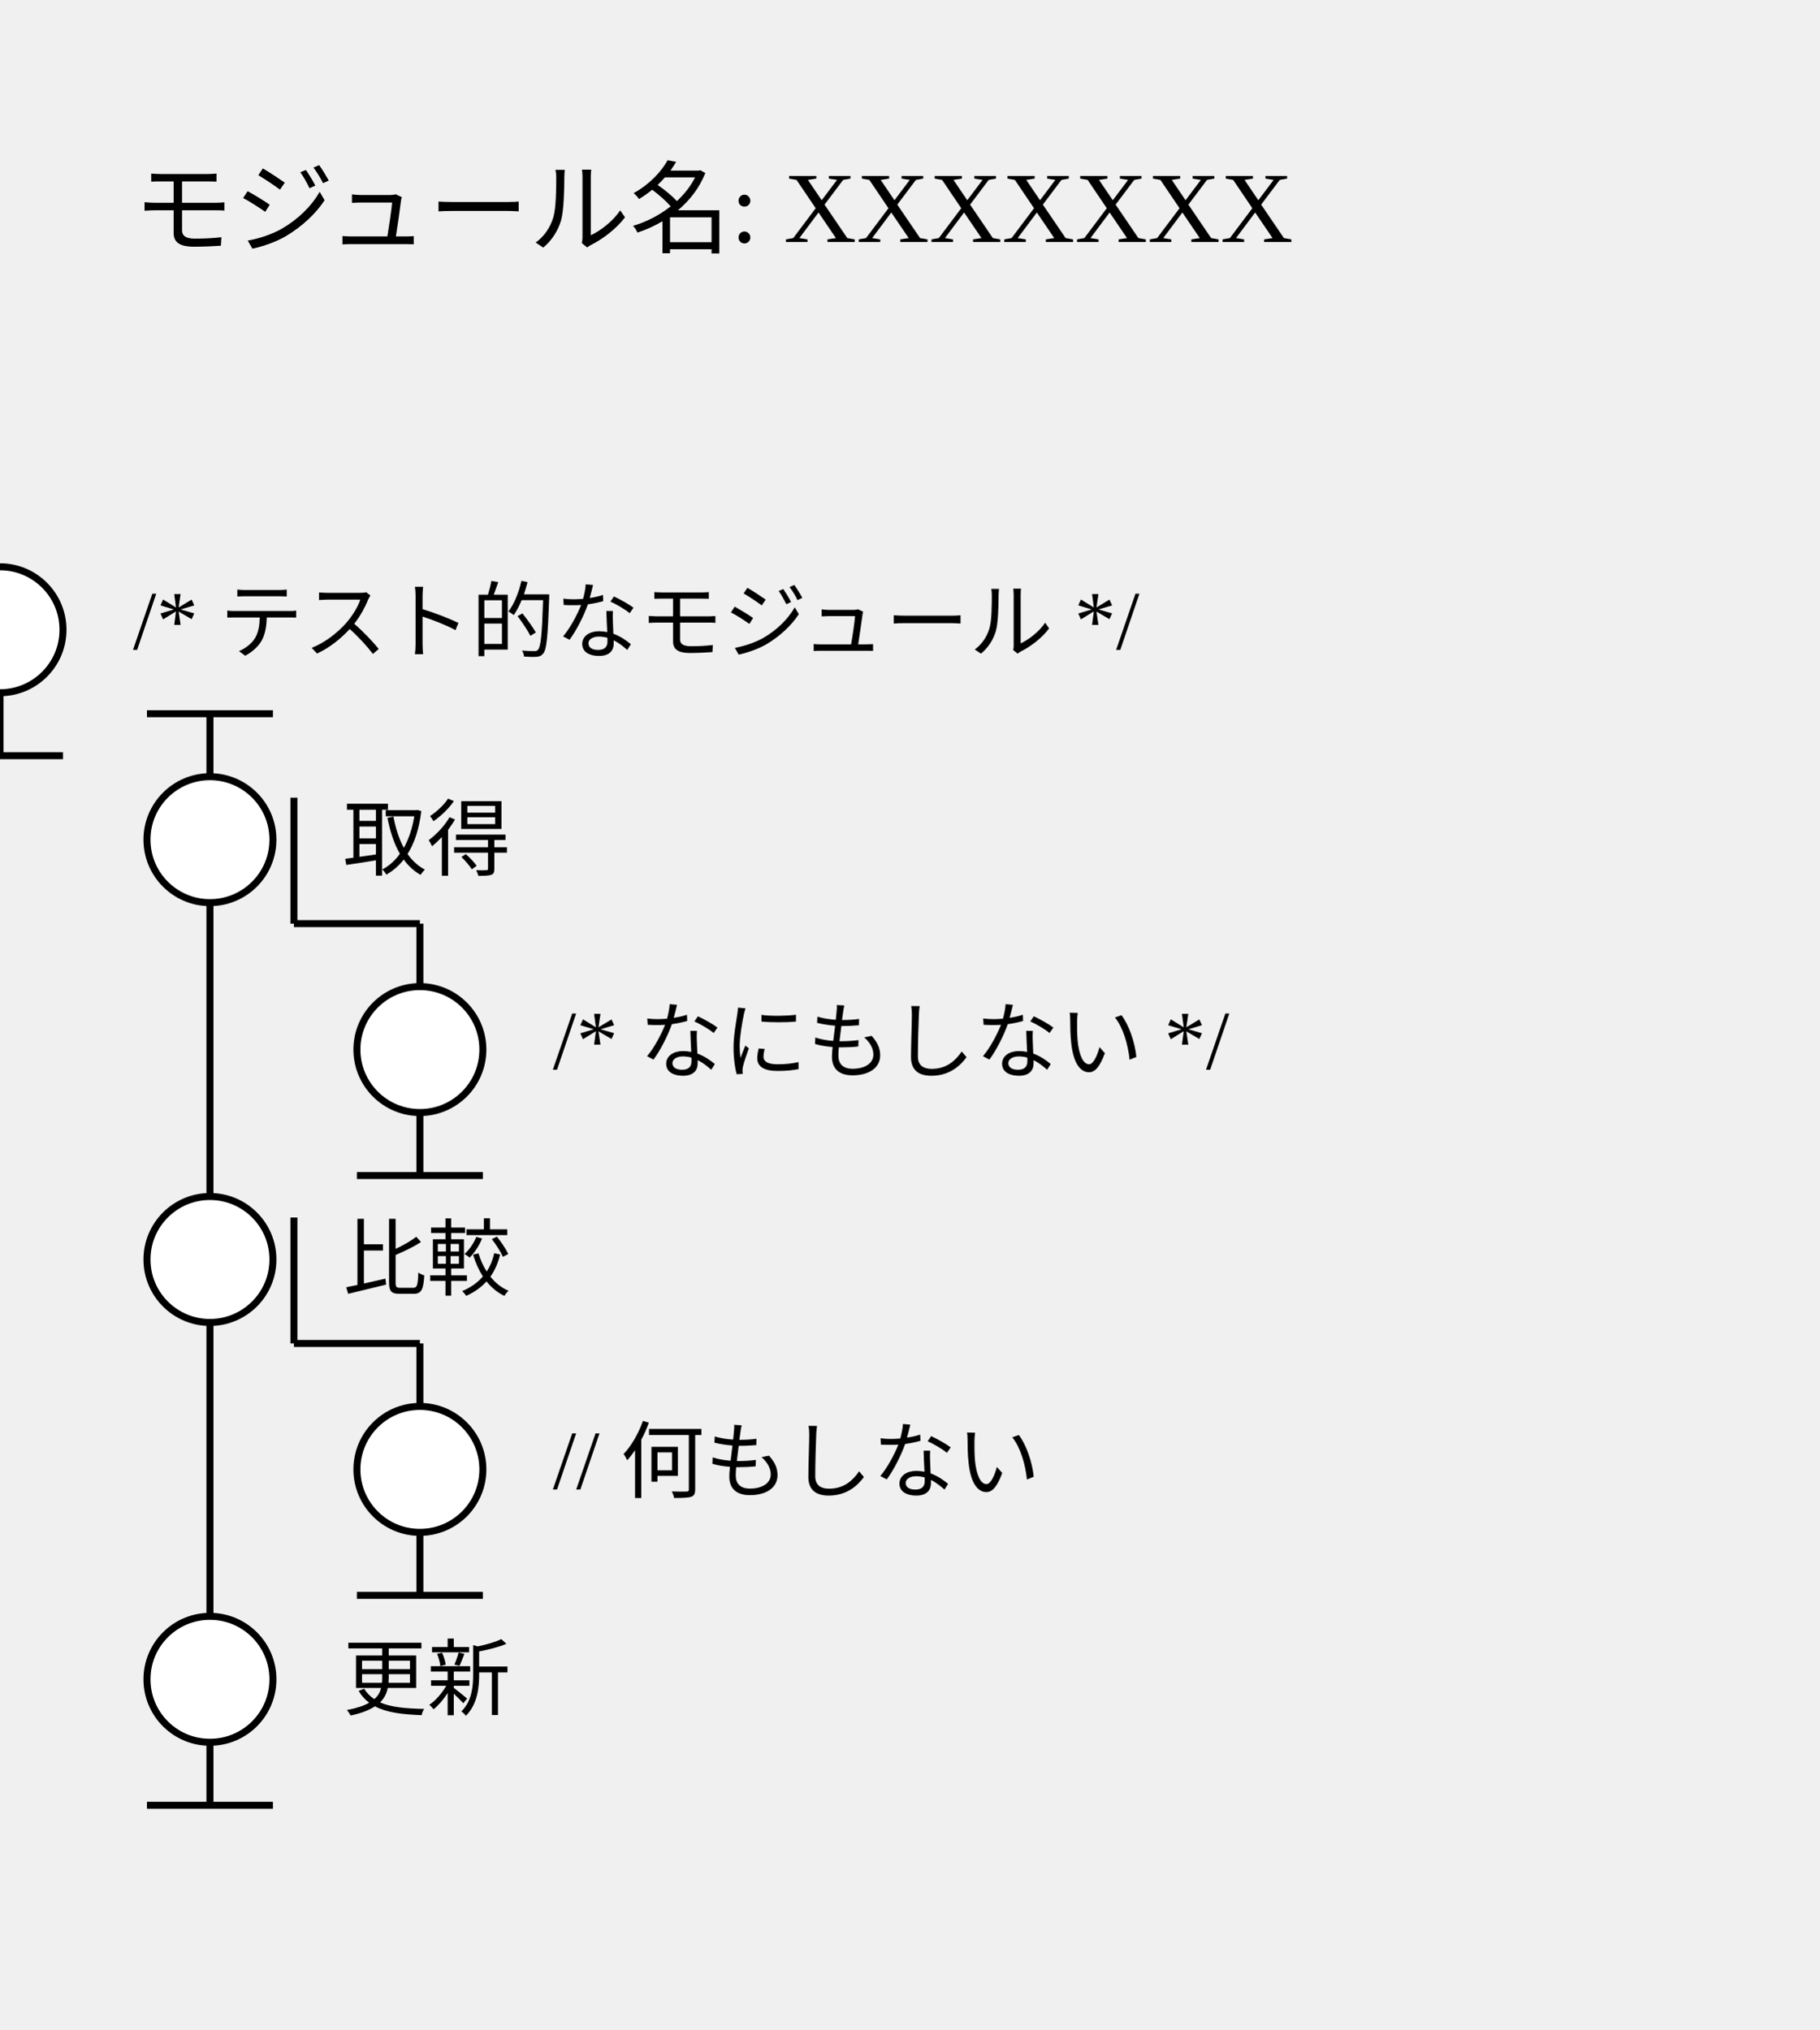
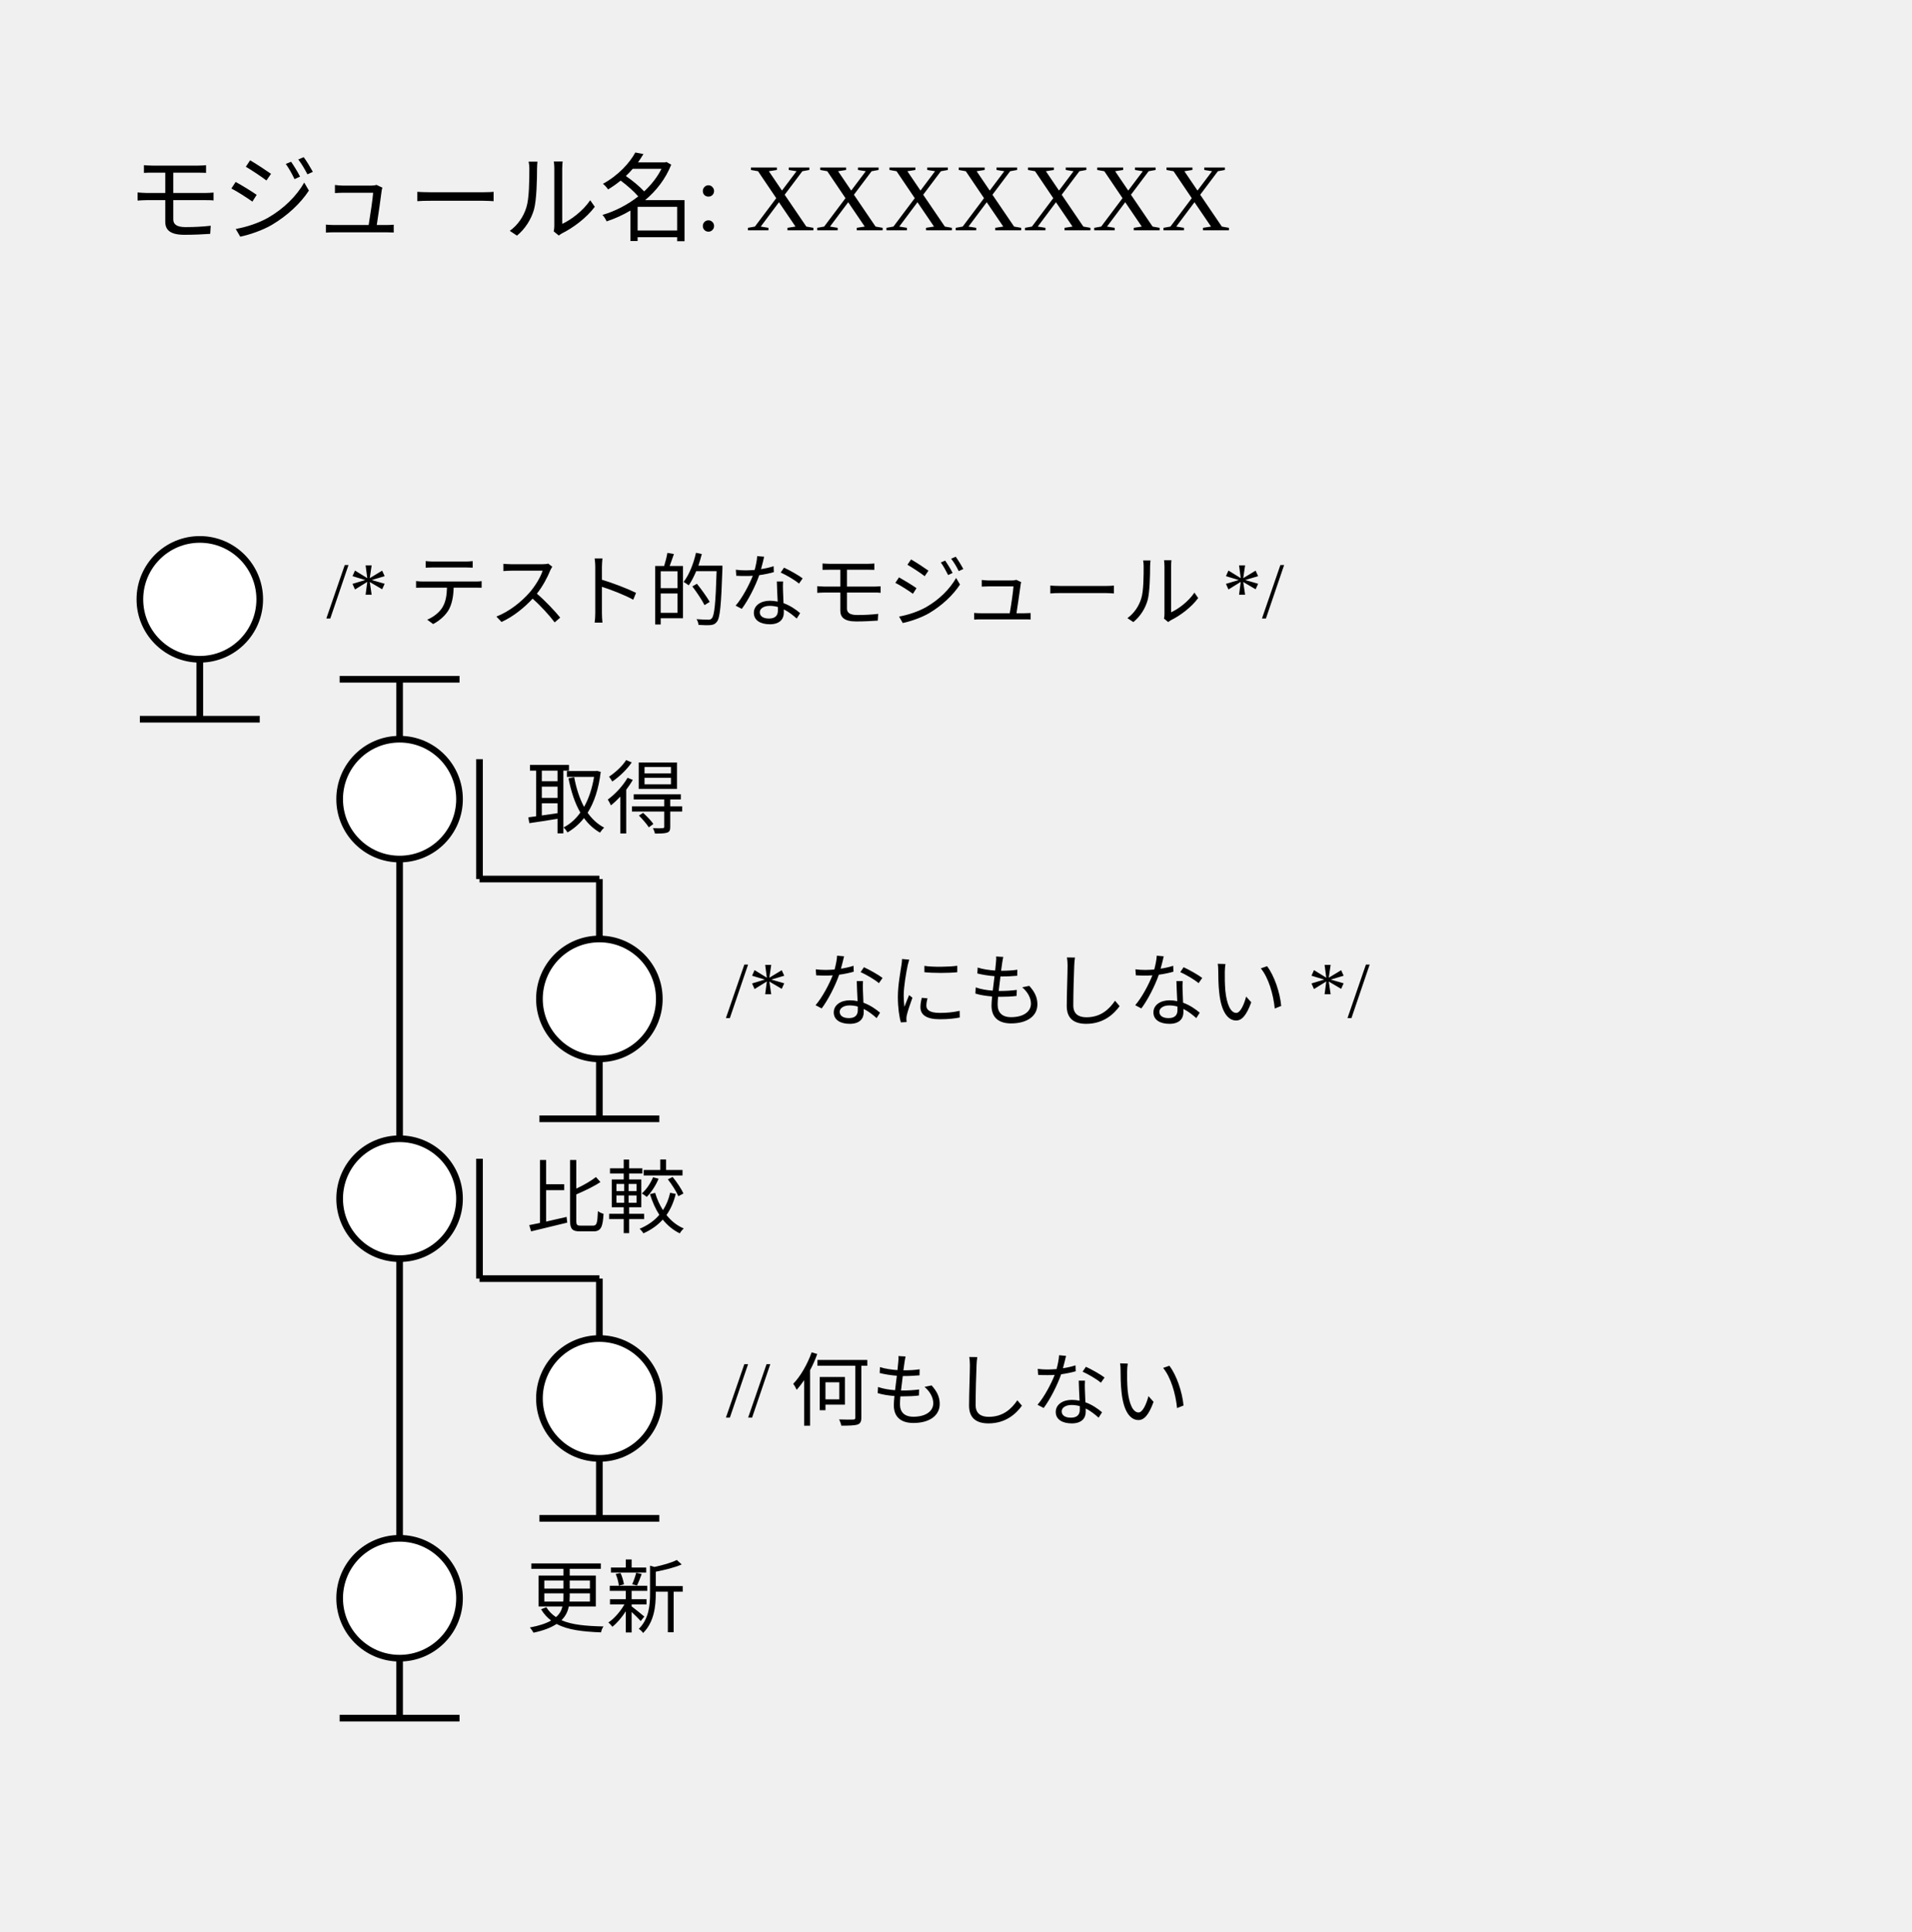
- <svg xmlns="http://www.w3.org/2000/svg" width="260" height="290" style="background-color: #808d81">
+ <svg xmlns="http://www.w3.org/2000/svg" width="287" height="290" style="background-color: #808d81">
  <text x="19" y="30" text-anchor="start" dominant-baseline="middle" font-size="120%" rotate="0">モジュール名: XXXXXXX</text>
-   <circle cx="0" cy="90" r="9" fill="white" stroke="black" />
-   <text x="19" y="90" text-anchor="start" dominant-baseline="middle" font-size="100%" rotate="0">/* テスト的なモジュール */</text>
-   <line x1="0" y1="99" x2="0" y2="108" stroke="black" />
-   <line x1="-9" y1="108" x2="9" y2="108" stroke="black" />
-   <circle cx="30" cy="120" r="9" fill="white" stroke="black" />
-   <text x="49" y="120" text-anchor="start" dominant-baseline="middle" font-size="100%" rotate="0">取得</text>
-   <line x1="30" y1="102" x2="30" y2="111" stroke="black" />
-   <line x1="21" y1="102" x2="39" y2="102" stroke="black" />
-   <circle cx="60" cy="150" r="9" fill="white" stroke="black" />
-   <text x="79" y="150" text-anchor="start" dominant-baseline="middle" font-size="100%" rotate="0">/* なにもしない */</text>
-   <line x1="60" y1="159" x2="60" y2="168" stroke="black" />
-   <line x1="51" y1="168" x2="69" y2="168" stroke="black" />
-   <line x1="60" y1="132" x2="60" y2="141" stroke="black" />
-   <line x1="42" y1="132" x2="60" y2="132" stroke="black" />
-   <line x1="42" y1="114" x2="42" y2="132" stroke="black" />
-   <circle cx="30" cy="180" r="9" fill="white" stroke="black" />
-   <text x="49" y="180" text-anchor="start" dominant-baseline="middle" font-size="100%" rotate="0">比較</text>
-   <line x1="30" y1="129" x2="30" y2="171" stroke="black" />
-   <circle cx="60" cy="210" r="9" fill="white" stroke="black" />
-   <text x="79" y="210" text-anchor="start" dominant-baseline="middle" font-size="100%" rotate="0">// 何もしない</text>
-   <line x1="60" y1="219" x2="60" y2="228" stroke="black" />
-   <line x1="51" y1="228" x2="69" y2="228" stroke="black" />
-   <line x1="60" y1="192" x2="60" y2="201" stroke="black" />
-   <line x1="42" y1="192" x2="60" y2="192" stroke="black" />
-   <line x1="42" y1="174" x2="42" y2="192" stroke="black" />
-   <circle cx="30" cy="240" r="9" fill="white" stroke="black" />
-   <text x="49" y="240" text-anchor="start" dominant-baseline="middle" font-size="100%" rotate="0">更新</text>
-   <line x1="30" y1="189" x2="30" y2="231" stroke="black" />
-   <line x1="30" y1="249" x2="30" y2="258" stroke="black" />
-   <line x1="21" y1="258" x2="39" y2="258" stroke="black" />
+   <circle cx="30" cy="90" r="9" fill="white" stroke="black" />
+   <text x="49" y="90" text-anchor="start" dominant-baseline="middle" font-size="100%" rotate="0">/* テスト的なモジュール */</text>
+   <line x1="30" y1="99" x2="30" y2="108" stroke="black" />
+   <line x1="21" y1="108" x2="39" y2="108" stroke="black" />
+   <circle cx="60" cy="120" r="9" fill="white" stroke="black" />
+   <text x="79" y="120" text-anchor="start" dominant-baseline="middle" font-size="100%" rotate="0">取得</text>
+   <line x1="60" y1="102" x2="60" y2="111" stroke="black" />
+   <line x1="51" y1="102" x2="69" y2="102" stroke="black" />
+   <circle cx="90" cy="150" r="9" fill="white" stroke="black" />
+   <text x="109" y="150" text-anchor="start" dominant-baseline="middle" font-size="100%" rotate="0">/* なにもしない */</text>
+   <line x1="90" y1="159" x2="90" y2="168" stroke="black" />
+   <line x1="81" y1="168" x2="99" y2="168" stroke="black" />
+   <line x1="90" y1="132" x2="90" y2="141" stroke="black" />
+   <line x1="72" y1="132" x2="90" y2="132" stroke="black" />
+   <line x1="72" y1="114" x2="72" y2="132" stroke="black" />
+   <circle cx="60" cy="180" r="9" fill="white" stroke="black" />
+   <text x="79" y="180" text-anchor="start" dominant-baseline="middle" font-size="100%" rotate="0">比較</text>
+   <line x1="60" y1="129" x2="60" y2="171" stroke="black" />
+   <circle cx="90" cy="210" r="9" fill="white" stroke="black" />
+   <text x="109" y="210" text-anchor="start" dominant-baseline="middle" font-size="100%" rotate="0">// 何もしない</text>
+   <line x1="90" y1="219" x2="90" y2="228" stroke="black" />
+   <line x1="81" y1="228" x2="99" y2="228" stroke="black" />
+   <line x1="90" y1="192" x2="90" y2="201" stroke="black" />
+   <line x1="72" y1="192" x2="90" y2="192" stroke="black" />
+   <line x1="72" y1="174" x2="72" y2="192" stroke="black" />
+   <circle cx="60" cy="240" r="9" fill="white" stroke="black" />
+   <text x="79" y="240" text-anchor="start" dominant-baseline="middle" font-size="100%" rotate="0">更新</text>
+   <line x1="60" y1="189" x2="60" y2="231" stroke="black" />
+   <line x1="60" y1="249" x2="60" y2="258" stroke="black" />
+   <line x1="51" y1="258" x2="69" y2="258" stroke="black" />
</svg>
